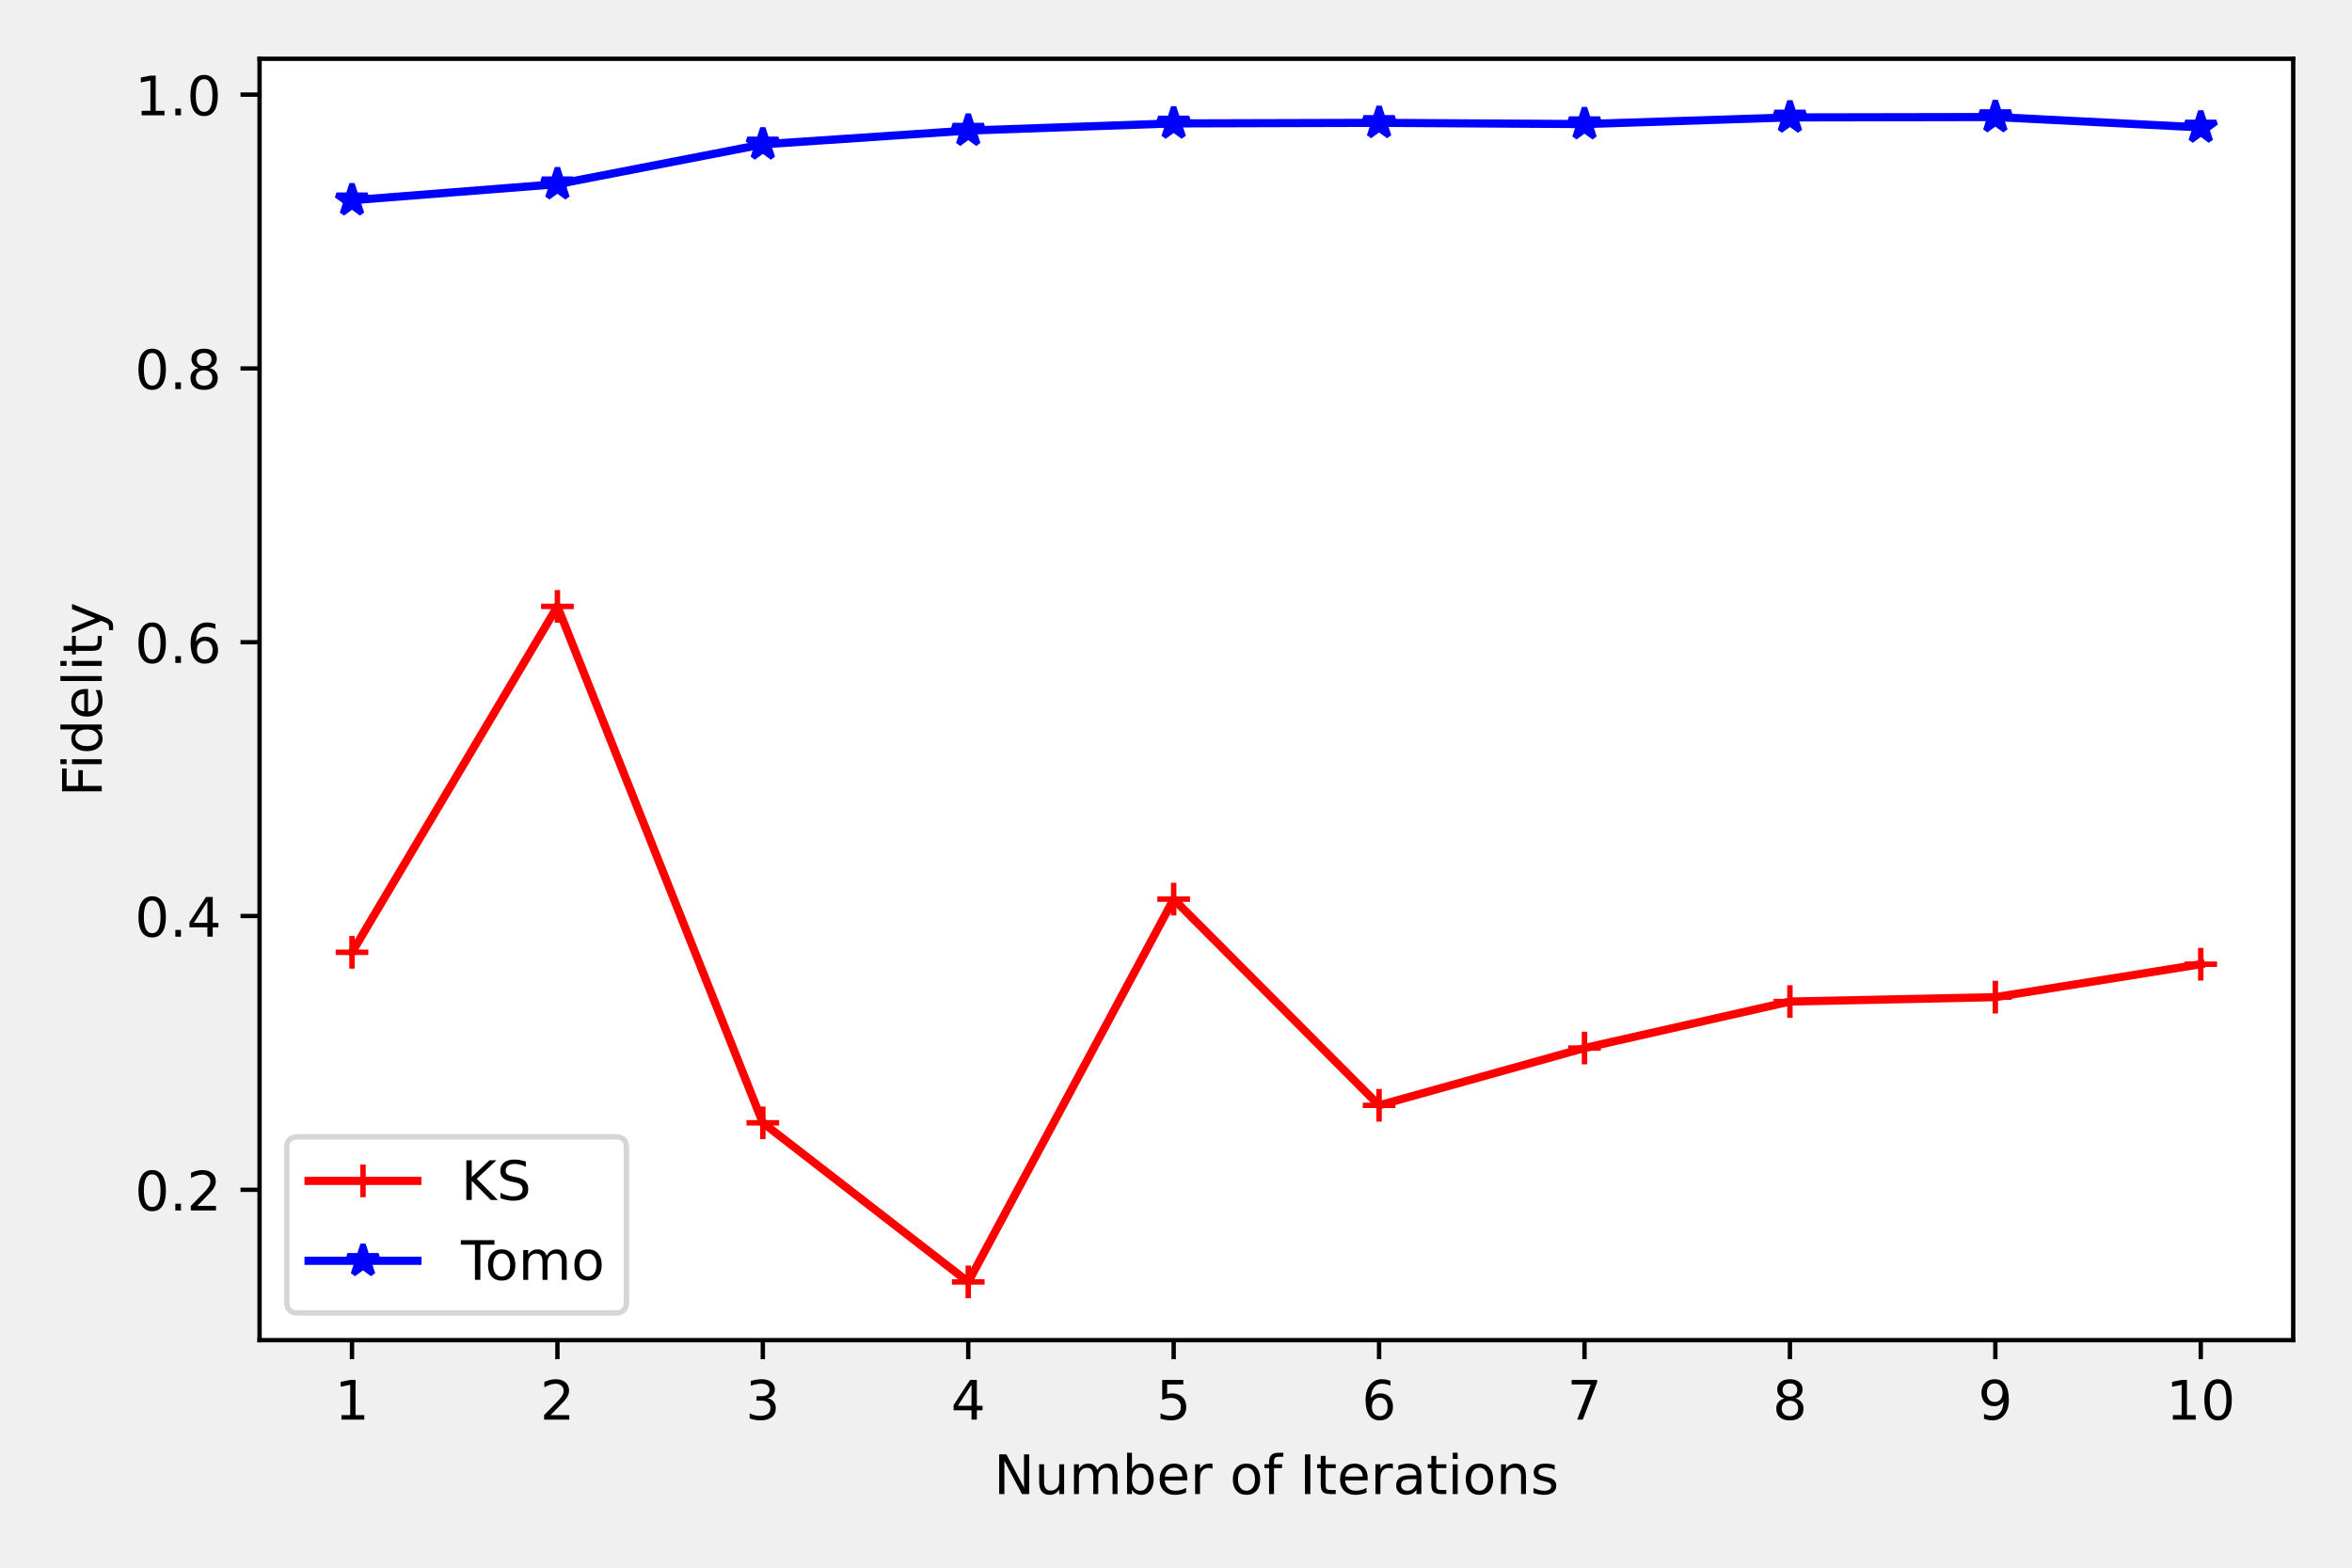
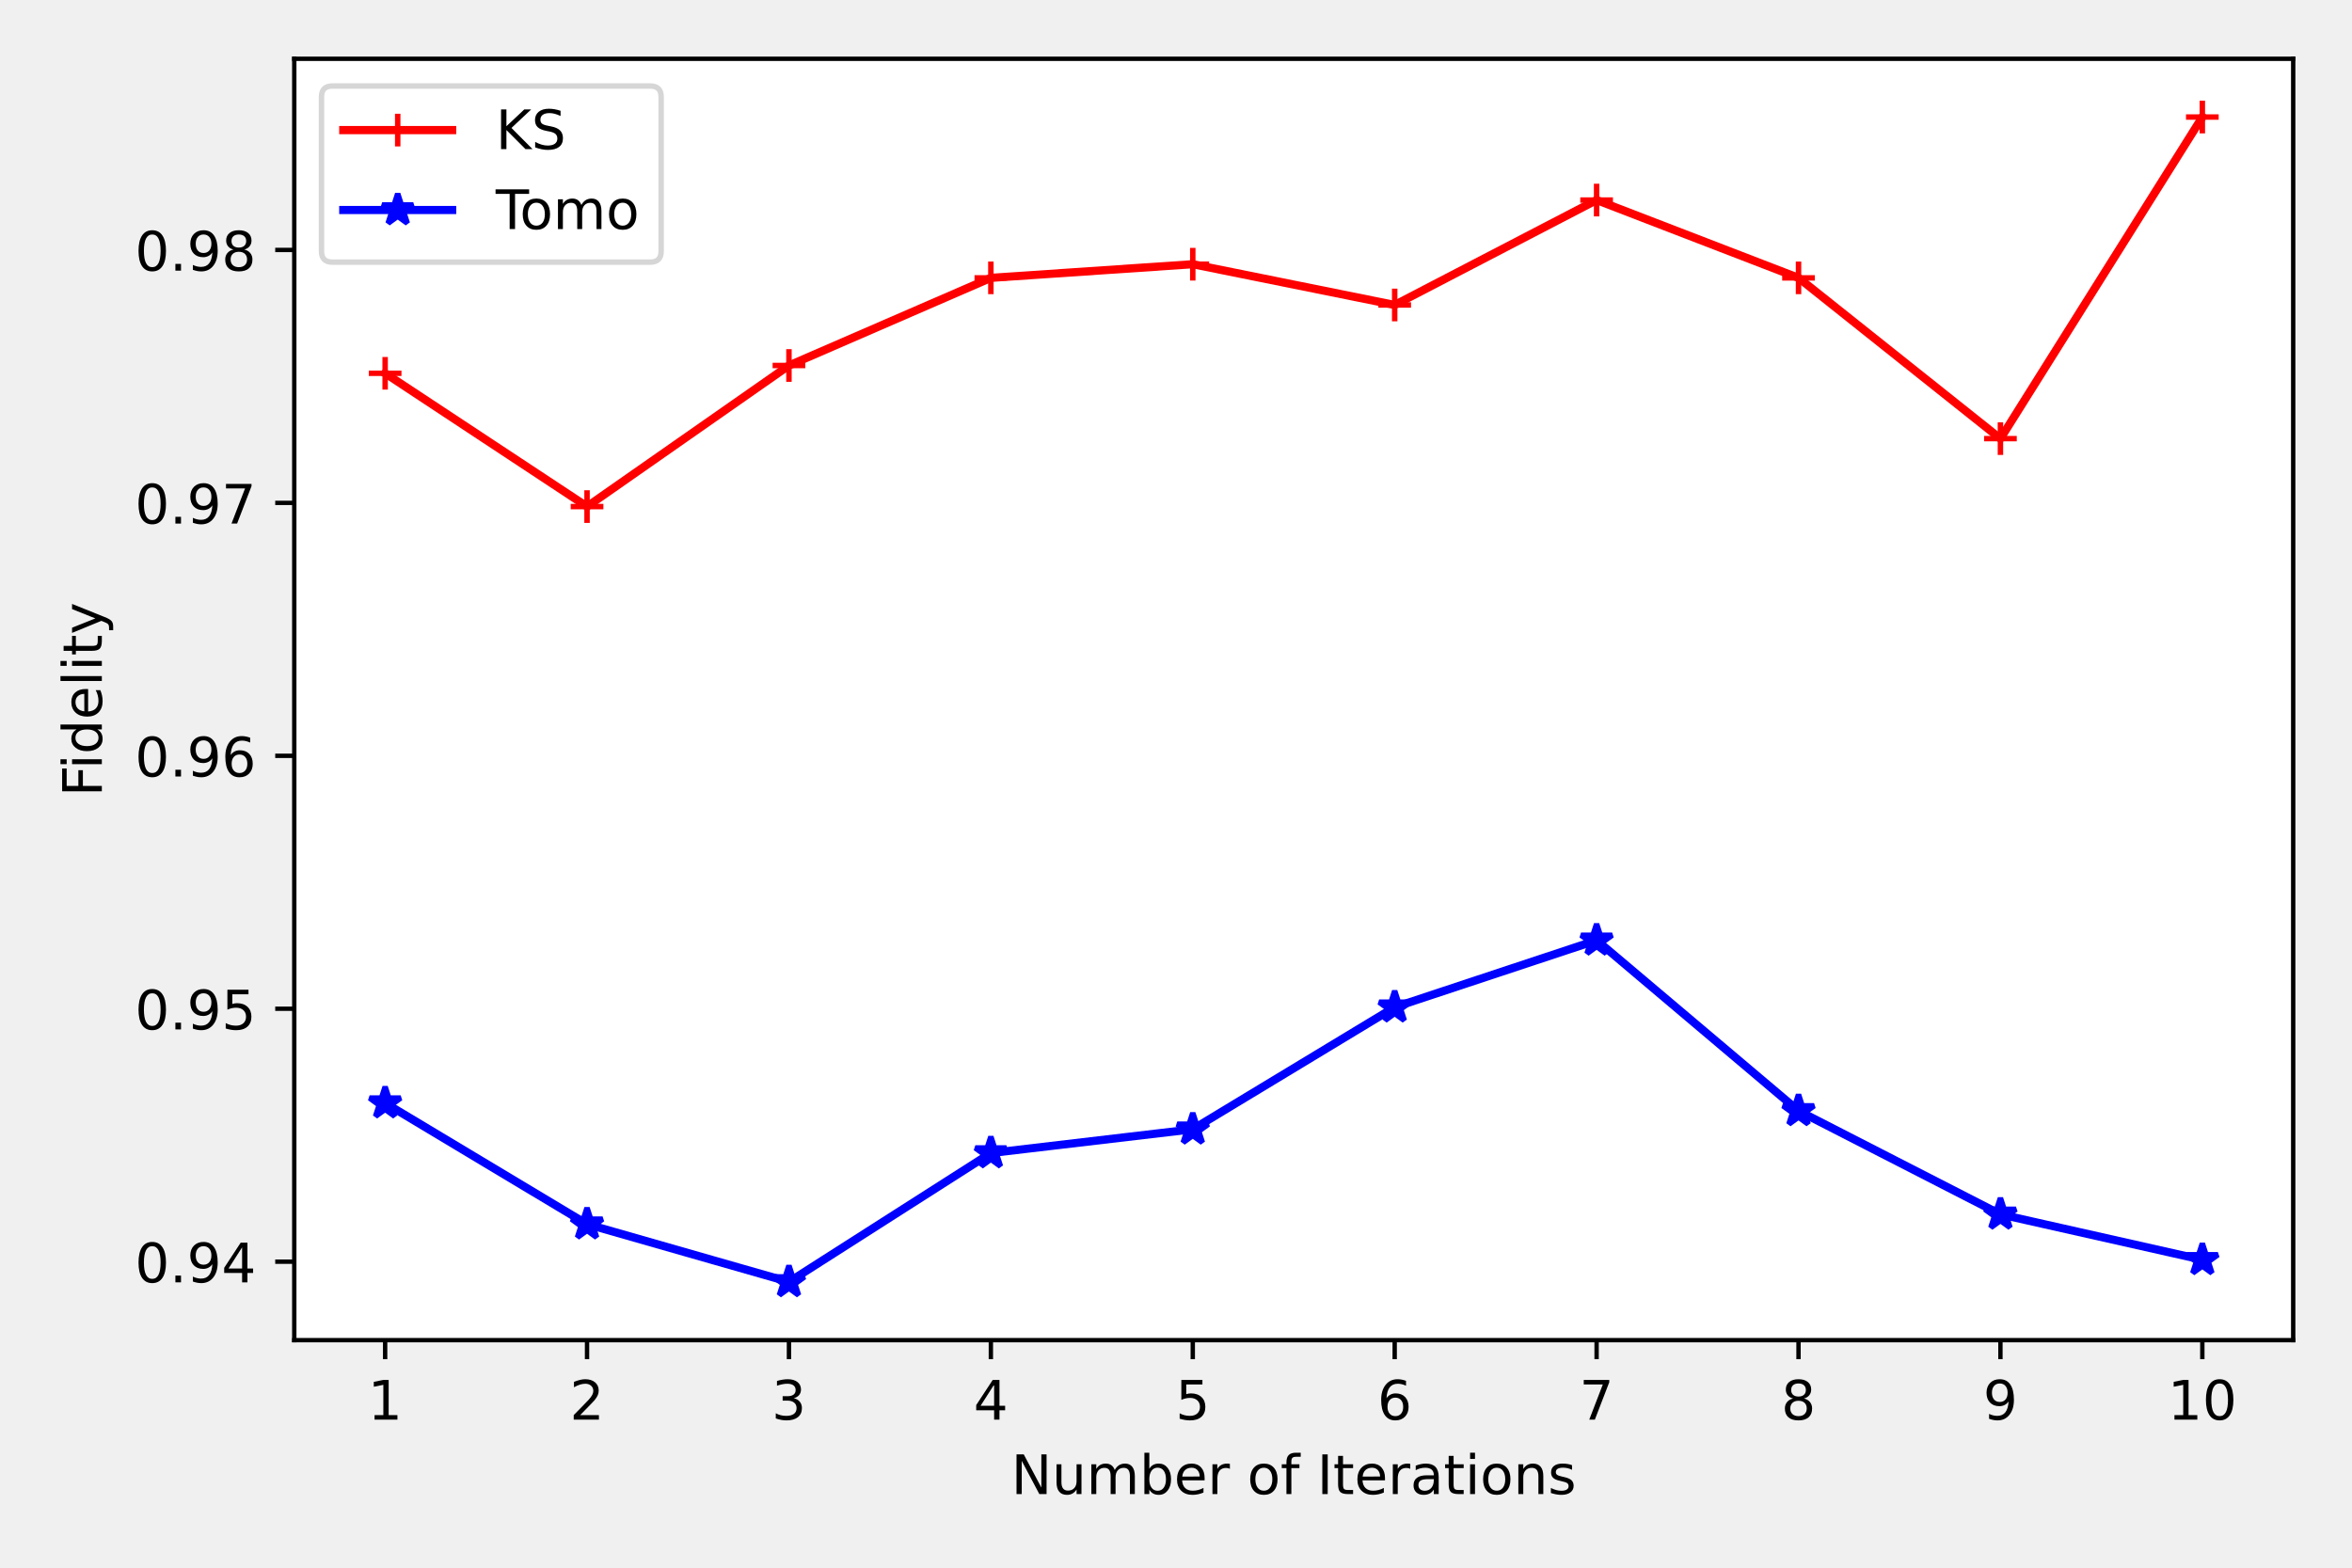
<svg xmlns="http://www.w3.org/2000/svg" xmlns:xlink="http://www.w3.org/1999/xlink" width="432pt" height="288pt" viewBox="0 0 432 288" version="1.1">
  <defs>
    <style type="text/css">*{stroke-linejoin: round; stroke-linecap: butt}</style>
  </defs>
  <g id="figure_1">
    <g id="patch_1">
      <path d="M 0 288  L 432 288  L 432 0  L 0 0  L 0 288  z " style="fill: none" />
    </g>
    <g id="axes_1">
      <g id="patch_2">
-         <path d="M 47.675 246.2  L 421.2 246.2  L 421.2 10.8  L 47.675 10.8  z " style="fill: #ffffff" />
+         <path d="M 54.05 246.2  L 421.2 246.2  L 421.2 10.8  L 54.05 10.8  z " style="fill: #ffffff" />
      </g>
      <g id="matplotlib.axis_1">
        <g id="xtick_1">
          <g id="line2d_1">
            <defs>
-               <path id="m106ecdf7f7" d="M 0 0  L 0 3.5  " style="stroke: #000000; stroke-width: 0.8" />
-             </defs>
-             <g>
-               <use xlink:href="#m106ecdf7f7" x="64.653" y="246.2" style="stroke: #000000; stroke-width: 0.8" />
+               <path id="m83dc034175" d="M 0 0  L 0 3.5  " style="stroke: #000000; stroke-width: 0.8" />
+             </defs>
+             <g>
+               <use xlink:href="#m83dc034175" x="70.739" y="246.2" style="stroke: #000000; stroke-width: 0.8" />
            </g>
          </g>
          <g id="text_1">
-             <g transform="translate(61.47216 260.7984)scale(0.1 -0.1)">
+             <g transform="translate(67.55739 260.7984)scale(0.1 -0.1)">
              <defs>
                <path id="DejaVuSans-31" d="M 794 531  L 1825 531  L 1825 4091  L 703 3866  L 703 4441  L 1819 4666  L 2450 4666  L 2450 531  L 3481 531  L 3481 0  L 794 0  L 794 531  z " transform="scale(0.015625)" />
              </defs>
              <use xlink:href="#DejaVuSans-31" />
            </g>
          </g>
        </g>
        <g id="xtick_2">
          <g id="line2d_2">
            <g>
-               <use xlink:href="#m106ecdf7f7" x="102.383" y="246.2" style="stroke: #000000; stroke-width: 0.8" />
+               <use xlink:href="#m83dc034175" x="107.824" y="246.2" style="stroke: #000000; stroke-width: 0.8" />
            </g>
          </g>
          <g id="text_2">
-             <g transform="translate(99.20196 260.7984)scale(0.1 -0.1)">
+             <g transform="translate(104.6432 260.7984)scale(0.1 -0.1)">
              <defs>
                <path id="DejaVuSans-32" d="M 1228 531  L 3431 531  L 3431 0  L 469 0  L 469 531  Q 828 903 1448 1529  Q 2069 2156 2228 2338  Q 2531 2678 2651 2914  Q 2772 3150 2772 3378  Q 2772 3750 2511 3984  Q 2250 4219 1831 4219  Q 1534 4219 1204 4116  Q 875 4013 500 3803  L 500 4441  Q 881 4594 1212 4672  Q 1544 4750 1819 4750  Q 2544 4750 2975 4387  Q 3406 4025 3406 3419  Q 3406 3131 3298 2873  Q 3191 2616 2906 2266  Q 2828 2175 2409 1742  Q 1991 1309 1228 531  z " transform="scale(0.015625)" />
              </defs>
              <use xlink:href="#DejaVuSans-32" />
            </g>
          </g>
        </g>
        <g id="xtick_3">
          <g id="line2d_3">
            <g>
-               <use xlink:href="#m106ecdf7f7" x="140.113" y="246.2" style="stroke: #000000; stroke-width: 0.8" />
+               <use xlink:href="#m83dc034175" x="144.91" y="246.2" style="stroke: #000000; stroke-width: 0.8" />
            </g>
          </g>
          <g id="text_3">
-             <g transform="translate(136.9318 260.7984)scale(0.1 -0.1)">
+             <g transform="translate(141.7291 260.7984)scale(0.1 -0.1)">
              <defs>
                <path id="DejaVuSans-33" d="M 2597 2516  Q 3050 2419 3304 2112  Q 3559 1806 3559 1356  Q 3559 666 3084 287  Q 2609 -91 1734 -91  Q 1441 -91 1130 -33  Q 819 25 488 141  L 488 750  Q 750 597 1062 519  Q 1375 441 1716 441  Q 2309 441 2620 675  Q 2931 909 2931 1356  Q 2931 1769 2642 2001  Q 2353 2234 1838 2234  L 1294 2234  L 1294 2753  L 1863 2753  Q 2328 2753 2575 2939  Q 2822 3125 2822 3475  Q 2822 3834 2567 4026  Q 2313 4219 1838 4219  Q 1578 4219 1281 4162  Q 984 4106 628 3988  L 628 4550  Q 988 4650 1302 4700  Q 1616 4750 1894 4750  Q 2613 4750 3031 4423  Q 3450 4097 3450 3541  Q 3450 3153 3228 2886  Q 3006 2619 2597 2516  z " transform="scale(0.015625)" />
              </defs>
              <use xlink:href="#DejaVuSans-33" />
            </g>
          </g>
        </g>
        <g id="xtick_4">
          <g id="line2d_4">
            <g>
-               <use xlink:href="#m106ecdf7f7" x="177.843" y="246.2" style="stroke: #000000; stroke-width: 0.8" />
+               <use xlink:href="#m83dc034175" x="181.996" y="246.2" style="stroke: #000000; stroke-width: 0.8" />
            </g>
          </g>
          <g id="text_4">
-             <g transform="translate(174.6616 260.7984)scale(0.1 -0.1)">
+             <g transform="translate(178.815 260.7984)scale(0.1 -0.1)">
              <defs>
                <path id="DejaVuSans-34" d="M 2419 4116  L 825 1625  L 2419 1625  L 2419 4116  z M 2253 4666  L 3047 4666  L 3047 1625  L 3713 1625  L 3713 1100  L 3047 1100  L 3047 0  L 2419 0  L 2419 1100  L 313 1100  L 313 1709  L 2253 4666  z " transform="scale(0.015625)" />
              </defs>
              <use xlink:href="#DejaVuSans-34" />
            </g>
          </g>
        </g>
        <g id="xtick_5">
          <g id="line2d_5">
            <g>
-               <use xlink:href="#m106ecdf7f7" x="215.573" y="246.2" style="stroke: #000000; stroke-width: 0.8" />
+               <use xlink:href="#m83dc034175" x="219.082" y="246.2" style="stroke: #000000; stroke-width: 0.8" />
            </g>
          </g>
          <g id="text_5">
-             <g transform="translate(212.3914 260.7984)scale(0.1 -0.1)">
+             <g transform="translate(215.9008 260.7984)scale(0.1 -0.1)">
              <defs>
                <path id="DejaVuSans-35" d="M 691 4666  L 3169 4666  L 3169 4134  L 1269 4134  L 1269 2991  Q 1406 3038 1543 3061  Q 1681 3084 1819 3084  Q 2600 3084 3056 2656  Q 3513 2228 3513 1497  Q 3513 744 3044 326  Q 2575 -91 1722 -91  Q 1428 -91 1123 -41  Q 819 9 494 109  L 494 744  Q 775 591 1075 516  Q 1375 441 1709 441  Q 2250 441 2565 725  Q 2881 1009 2881 1497  Q 2881 1984 2565 2268  Q 2250 2553 1709 2553  Q 1456 2553 1204 2497  Q 953 2441 691 2322  L 691 4666  z " transform="scale(0.015625)" />
              </defs>
              <use xlink:href="#DejaVuSans-35" />
            </g>
          </g>
        </g>
        <g id="xtick_6">
          <g id="line2d_6">
            <g>
-               <use xlink:href="#m106ecdf7f7" x="253.302" y="246.2" style="stroke: #000000; stroke-width: 0.8" />
+               <use xlink:href="#m83dc034175" x="256.168" y="246.2" style="stroke: #000000; stroke-width: 0.8" />
            </g>
          </g>
          <g id="text_6">
-             <g transform="translate(250.1211 260.7984)scale(0.1 -0.1)">
+             <g transform="translate(252.9867 260.7984)scale(0.1 -0.1)">
              <defs>
                <path id="DejaVuSans-36" d="M 2113 2584  Q 1688 2584 1439 2293  Q 1191 2003 1191 1497  Q 1191 994 1439 701  Q 1688 409 2113 409  Q 2538 409 2786 701  Q 3034 994 3034 1497  Q 3034 2003 2786 2293  Q 2538 2584 2113 2584  z M 3366 4563  L 3366 3988  Q 3128 4100 2886 4159  Q 2644 4219 2406 4219  Q 1781 4219 1451 3797  Q 1122 3375 1075 2522  Q 1259 2794 1537 2939  Q 1816 3084 2150 3084  Q 2853 3084 3261 2657  Q 3669 2231 3669 1497  Q 3669 778 3244 343  Q 2819 -91 2113 -91  Q 1303 -91 875 529  Q 447 1150 447 2328  Q 447 3434 972 4092  Q 1497 4750 2381 4750  Q 2619 4750 2861 4703  Q 3103 4656 3366 4563  z " transform="scale(0.015625)" />
              </defs>
              <use xlink:href="#DejaVuSans-36" />
            </g>
          </g>
        </g>
        <g id="xtick_7">
          <g id="line2d_7">
            <g>
-               <use xlink:href="#m106ecdf7f7" x="291.032" y="246.2" style="stroke: #000000; stroke-width: 0.8" />
+               <use xlink:href="#m83dc034175" x="293.254" y="246.2" style="stroke: #000000; stroke-width: 0.8" />
            </g>
          </g>
          <g id="text_7">
-             <g transform="translate(287.8509 260.7984)scale(0.1 -0.1)">
+             <g transform="translate(290.0725 260.7984)scale(0.1 -0.1)">
              <defs>
                <path id="DejaVuSans-37" d="M 525 4666  L 3525 4666  L 3525 4397  L 1831 0  L 1172 0  L 2766 4134  L 525 4134  L 525 4666  z " transform="scale(0.015625)" />
              </defs>
              <use xlink:href="#DejaVuSans-37" />
            </g>
          </g>
        </g>
        <g id="xtick_8">
          <g id="line2d_8">
            <g>
-               <use xlink:href="#m106ecdf7f7" x="328.762" y="246.2" style="stroke: #000000; stroke-width: 0.8" />
+               <use xlink:href="#m83dc034175" x="330.34" y="246.2" style="stroke: #000000; stroke-width: 0.8" />
            </g>
          </g>
          <g id="text_8">
-             <g transform="translate(325.5807 260.7984)scale(0.1 -0.1)">
+             <g transform="translate(327.1584 260.7984)scale(0.1 -0.1)">
              <defs>
                <path id="DejaVuSans-38" d="M 2034 2216  Q 1584 2216 1326 1975  Q 1069 1734 1069 1313  Q 1069 891 1326 650  Q 1584 409 2034 409  Q 2484 409 2743 651  Q 3003 894 3003 1313  Q 3003 1734 2745 1975  Q 2488 2216 2034 2216  z M 1403 2484  Q 997 2584 770 2862  Q 544 3141 544 3541  Q 544 4100 942 4425  Q 1341 4750 2034 4750  Q 2731 4750 3128 4425  Q 3525 4100 3525 3541  Q 3525 3141 3298 2862  Q 3072 2584 2669 2484  Q 3125 2378 3379 2068  Q 3634 1759 3634 1313  Q 3634 634 3220 271  Q 2806 -91 2034 -91  Q 1263 -91 848 271  Q 434 634 434 1313  Q 434 1759 690 2068  Q 947 2378 1403 2484  z M 1172 3481  Q 1172 3119 1398 2916  Q 1625 2713 2034 2713  Q 2441 2713 2670 2916  Q 2900 3119 2900 3481  Q 2900 3844 2670 4047  Q 2441 4250 2034 4250  Q 1625 4250 1398 4047  Q 1172 3844 1172 3481  z " transform="scale(0.015625)" />
              </defs>
              <use xlink:href="#DejaVuSans-38" />
            </g>
          </g>
        </g>
        <g id="xtick_9">
          <g id="line2d_9">
            <g>
-               <use xlink:href="#m106ecdf7f7" x="366.492" y="246.2" style="stroke: #000000; stroke-width: 0.8" />
+               <use xlink:href="#m83dc034175" x="367.426" y="246.2" style="stroke: #000000; stroke-width: 0.8" />
            </g>
          </g>
          <g id="text_9">
-             <g transform="translate(363.3105 260.7984)scale(0.1 -0.1)">
+             <g transform="translate(364.2443 260.7984)scale(0.1 -0.1)">
              <defs>
                <path id="DejaVuSans-39" d="M 703 97  L 703 672  Q 941 559 1184 500  Q 1428 441 1663 441  Q 2288 441 2617 861  Q 2947 1281 2994 2138  Q 2813 1869 2534 1725  Q 2256 1581 1919 1581  Q 1219 1581 811 2004  Q 403 2428 403 3163  Q 403 3881 828 4315  Q 1253 4750 1959 4750  Q 2769 4750 3195 4129  Q 3622 3509 3622 2328  Q 3622 1225 3098 567  Q 2575 -91 1691 -91  Q 1453 -91 1209 -44  Q 966 3 703 97  z M 1959 2075  Q 2384 2075 2632 2365  Q 2881 2656 2881 3163  Q 2881 3666 2632 3958  Q 2384 4250 1959 4250  Q 1534 4250 1286 3958  Q 1038 3666 1038 3163  Q 1038 2656 1286 2365  Q 1534 2075 1959 2075  z " transform="scale(0.015625)" />
              </defs>
              <use xlink:href="#DejaVuSans-39" />
            </g>
          </g>
        </g>
        <g id="xtick_10">
          <g id="line2d_10">
            <g>
-               <use xlink:href="#m106ecdf7f7" x="404.222" y="246.2" style="stroke: #000000; stroke-width: 0.8" />
+               <use xlink:href="#m83dc034175" x="404.511" y="246.2" style="stroke: #000000; stroke-width: 0.8" />
            </g>
          </g>
          <g id="text_10">
-             <g transform="translate(397.8591 260.7984)scale(0.1 -0.1)">
+             <g transform="translate(398.1489 260.7984)scale(0.1 -0.1)">
              <defs>
                <path id="DejaVuSans-30" d="M 2034 4250  Q 1547 4250 1301 3770  Q 1056 3291 1056 2328  Q 1056 1369 1301 889  Q 1547 409 2034 409  Q 2525 409 2770 889  Q 3016 1369 3016 2328  Q 3016 3291 2770 3770  Q 2525 4250 2034 4250  z M 2034 4750  Q 2819 4750 3233 4129  Q 3647 3509 3647 2328  Q 3647 1150 3233 529  Q 2819 -91 2034 -91  Q 1250 -91 836 529  Q 422 1150 422 2328  Q 422 3509 836 4129  Q 1250 4750 2034 4750  z " transform="scale(0.015625)" />
              </defs>
              <use xlink:href="#DejaVuSans-31" />
              <use xlink:href="#DejaVuSans-30" x="63.623" />
            </g>
          </g>
        </g>
        <g id="text_11">
-           <g transform="translate(182.5406 274.4766)scale(0.1 -0.1)">
+           <g transform="translate(185.7281 274.4766)scale(0.1 -0.1)">
            <defs>
              <path id="DejaVuSans-4e" d="M 628 4666  L 1478 4666  L 3547 763  L 3547 4666  L 4159 4666  L 4159 0  L 3309 0  L 1241 3903  L 1241 0  L 628 0  L 628 4666  z " transform="scale(0.015625)" />
              <path id="DejaVuSans-75" d="M 544 1381  L 544 3500  L 1119 3500  L 1119 1403  Q 1119 906 1312 657  Q 1506 409 1894 409  Q 2359 409 2629 706  Q 2900 1003 2900 1516  L 2900 3500  L 3475 3500  L 3475 0  L 2900 0  L 2900 538  Q 2691 219 2414 64  Q 2138 -91 1772 -91  Q 1169 -91 856 284  Q 544 659 544 1381  z M 1991 3584  L 1991 3584  z " transform="scale(0.015625)" />
              <path id="DejaVuSans-6d" d="M 3328 2828  Q 3544 3216 3844 3400  Q 4144 3584 4550 3584  Q 5097 3584 5394 3201  Q 5691 2819 5691 2113  L 5691 0  L 5113 0  L 5113 2094  Q 5113 2597 4934 2840  Q 4756 3084 4391 3084  Q 3944 3084 3684 2787  Q 3425 2491 3425 1978  L 3425 0  L 2847 0  L 2847 2094  Q 2847 2600 2669 2842  Q 2491 3084 2119 3084  Q 1678 3084 1418 2786  Q 1159 2488 1159 1978  L 1159 0  L 581 0  L 581 3500  L 1159 3500  L 1159 2956  Q 1356 3278 1631 3431  Q 1906 3584 2284 3584  Q 2666 3584 2933 3390  Q 3200 3197 3328 2828  z " transform="scale(0.015625)" />
              <path id="DejaVuSans-62" d="M 3116 1747  Q 3116 2381 2855 2742  Q 2594 3103 2138 3103  Q 1681 3103 1420 2742  Q 1159 2381 1159 1747  Q 1159 1113 1420 752  Q 1681 391 2138 391  Q 2594 391 2855 752  Q 3116 1113 3116 1747  z M 1159 2969  Q 1341 3281 1617 3432  Q 1894 3584 2278 3584  Q 2916 3584 3314 3078  Q 3713 2572 3713 1747  Q 3713 922 3314 415  Q 2916 -91 2278 -91  Q 1894 -91 1617 61  Q 1341 213 1159 525  L 1159 0  L 581 0  L 581 4863  L 1159 4863  L 1159 2969  z " transform="scale(0.015625)" />
              <path id="DejaVuSans-65" d="M 3597 1894  L 3597 1613  L 953 1613  Q 991 1019 1311 708  Q 1631 397 2203 397  Q 2534 397 2845 478  Q 3156 559 3463 722  L 3463 178  Q 3153 47 2828 -22  Q 2503 -91 2169 -91  Q 1331 -91 842 396  Q 353 884 353 1716  Q 353 2575 817 3079  Q 1281 3584 2069 3584  Q 2775 3584 3186 3129  Q 3597 2675 3597 1894  z M 3022 2063  Q 3016 2534 2758 2815  Q 2500 3097 2075 3097  Q 1594 3097 1305 2825  Q 1016 2553 972 2059  L 3022 2063  z " transform="scale(0.015625)" />
              <path id="DejaVuSans-72" d="M 2631 2963  Q 2534 3019 2420 3045  Q 2306 3072 2169 3072  Q 1681 3072 1420 2755  Q 1159 2438 1159 1844  L 1159 0  L 581 0  L 581 3500  L 1159 3500  L 1159 2956  Q 1341 3275 1631 3429  Q 1922 3584 2338 3584  Q 2397 3584 2469 3576  Q 2541 3569 2628 3553  L 2631 2963  z " transform="scale(0.015625)" />
              <path id="DejaVuSans-20" transform="scale(0.015625)" />
              <path id="DejaVuSans-6f" d="M 1959 3097  Q 1497 3097 1228 2736  Q 959 2375 959 1747  Q 959 1119 1226 758  Q 1494 397 1959 397  Q 2419 397 2687 759  Q 2956 1122 2956 1747  Q 2956 2369 2687 2733  Q 2419 3097 1959 3097  z M 1959 3584  Q 2709 3584 3137 3096  Q 3566 2609 3566 1747  Q 3566 888 3137 398  Q 2709 -91 1959 -91  Q 1206 -91 779 398  Q 353 888 353 1747  Q 353 2609 779 3096  Q 1206 3584 1959 3584  z " transform="scale(0.015625)" />
              <path id="DejaVuSans-66" d="M 2375 4863  L 2375 4384  L 1825 4384  Q 1516 4384 1395 4259  Q 1275 4134 1275 3809  L 1275 3500  L 2222 3500  L 2222 3053  L 1275 3053  L 1275 0  L 697 0  L 697 3053  L 147 3053  L 147 3500  L 697 3500  L 697 3744  Q 697 4328 969 4595  Q 1241 4863 1831 4863  L 2375 4863  z " transform="scale(0.015625)" />
              <path id="DejaVuSans-49" d="M 628 4666  L 1259 4666  L 1259 0  L 628 0  L 628 4666  z " transform="scale(0.015625)" />
              <path id="DejaVuSans-74" d="M 1172 4494  L 1172 3500  L 2356 3500  L 2356 3053  L 1172 3053  L 1172 1153  Q 1172 725 1289 603  Q 1406 481 1766 481  L 2356 481  L 2356 0  L 1766 0  Q 1100 0 847 248  Q 594 497 594 1153  L 594 3053  L 172 3053  L 172 3500  L 594 3500  L 594 4494  L 1172 4494  z " transform="scale(0.015625)" />
              <path id="DejaVuSans-61" d="M 2194 1759  Q 1497 1759 1228 1600  Q 959 1441 959 1056  Q 959 750 1161 570  Q 1363 391 1709 391  Q 2188 391 2477 730  Q 2766 1069 2766 1631  L 2766 1759  L 2194 1759  z M 3341 1997  L 3341 0  L 2766 0  L 2766 531  Q 2569 213 2275 61  Q 1981 -91 1556 -91  Q 1019 -91 701 211  Q 384 513 384 1019  Q 384 1609 779 1909  Q 1175 2209 1959 2209  L 2766 2209  L 2766 2266  Q 2766 2663 2505 2880  Q 2244 3097 1772 3097  Q 1472 3097 1187 3025  Q 903 2953 641 2809  L 641 3341  Q 956 3463 1253 3523  Q 1550 3584 1831 3584  Q 2591 3584 2966 3190  Q 3341 2797 3341 1997  z " transform="scale(0.015625)" />
              <path id="DejaVuSans-69" d="M 603 3500  L 1178 3500  L 1178 0  L 603 0  L 603 3500  z M 603 4863  L 1178 4863  L 1178 4134  L 603 4134  L 603 4863  z " transform="scale(0.015625)" />
              <path id="DejaVuSans-6e" d="M 3513 2113  L 3513 0  L 2938 0  L 2938 2094  Q 2938 2591 2744 2837  Q 2550 3084 2163 3084  Q 1697 3084 1428 2787  Q 1159 2491 1159 1978  L 1159 0  L 581 0  L 581 3500  L 1159 3500  L 1159 2956  Q 1366 3272 1645 3428  Q 1925 3584 2291 3584  Q 2894 3584 3203 3211  Q 3513 2838 3513 2113  z " transform="scale(0.015625)" />
              <path id="DejaVuSans-73" d="M 2834 3397  L 2834 2853  Q 2591 2978 2328 3040  Q 2066 3103 1784 3103  Q 1356 3103 1142 2972  Q 928 2841 928 2578  Q 928 2378 1081 2264  Q 1234 2150 1697 2047  L 1894 2003  Q 2506 1872 2764 1633  Q 3022 1394 3022 966  Q 3022 478 2636 193  Q 2250 -91 1575 -91  Q 1294 -91 989 -36  Q 684 19 347 128  L 347 722  Q 666 556 975 473  Q 1284 391 1588 391  Q 1994 391 2212 530  Q 2431 669 2431 922  Q 2431 1156 2273 1281  Q 2116 1406 1581 1522  L 1381 1569  Q 847 1681 609 1914  Q 372 2147 372 2553  Q 372 3047 722 3315  Q 1072 3584 1716 3584  Q 2034 3584 2315 3537  Q 2597 3491 2834 3397  z " transform="scale(0.015625)" />
            </defs>
            <use xlink:href="#DejaVuSans-4e" />
            <use xlink:href="#DejaVuSans-75" x="74.805" />
            <use xlink:href="#DejaVuSans-6d" x="138.184" />
            <use xlink:href="#DejaVuSans-62" x="235.596" />
            <use xlink:href="#DejaVuSans-65" x="299.072" />
            <use xlink:href="#DejaVuSans-72" x="360.596" />
            <use xlink:href="#DejaVuSans-20" x="401.709" />
            <use xlink:href="#DejaVuSans-6f" x="433.496" />
            <use xlink:href="#DejaVuSans-66" x="494.678" />
            <use xlink:href="#DejaVuSans-20" x="529.883" />
            <use xlink:href="#DejaVuSans-49" x="561.67" />
            <use xlink:href="#DejaVuSans-74" x="591.162" />
            <use xlink:href="#DejaVuSans-65" x="630.371" />
            <use xlink:href="#DejaVuSans-72" x="691.895" />
            <use xlink:href="#DejaVuSans-61" x="733.008" />
            <use xlink:href="#DejaVuSans-74" x="794.287" />
            <use xlink:href="#DejaVuSans-69" x="833.496" />
            <use xlink:href="#DejaVuSans-6f" x="861.279" />
            <use xlink:href="#DejaVuSans-6e" x="922.461" />
            <use xlink:href="#DejaVuSans-73" x="985.84" />
          </g>
        </g>
      </g>
      <g id="matplotlib.axis_2">
        <g id="ytick_1">
          <g id="line2d_11">
            <defs>
-               <path id="mf21b109b85" d="M 0 0  L -3.5 0  " style="stroke: #000000; stroke-width: 0.8" />
-             </defs>
-             <g>
-               <use xlink:href="#mf21b109b85" x="47.675" y="218.576" style="stroke: #000000; stroke-width: 0.8" />
+               <path id="ma50d4d6ea2" d="M 0 0  L -3.5 0  " style="stroke: #000000; stroke-width: 0.8" />
+             </defs>
+             <g>
+               <use xlink:href="#ma50d4d6ea2" x="54.05" y="231.781" style="stroke: #000000; stroke-width: 0.8" />
            </g>
          </g>
          <g id="text_12">
-             <g transform="translate(24.77188 222.3751)scale(0.1 -0.1)">
+             <g transform="translate(24.78438 235.58)scale(0.1 -0.1)">
              <defs>
                <path id="DejaVuSans-2e" d="M 684 794  L 1344 794  L 1344 0  L 684 0  L 684 794  z " transform="scale(0.015625)" />
              </defs>
              <use xlink:href="#DejaVuSans-30" />
              <use xlink:href="#DejaVuSans-2e" x="63.623" />
-               <use xlink:href="#DejaVuSans-32" x="95.41" />
+               <use xlink:href="#DejaVuSans-39" x="95.41" />
+               <use xlink:href="#DejaVuSans-34" x="159.033" />
            </g>
          </g>
        </g>
        <g id="ytick_2">
          <g id="line2d_12">
            <g>
-               <use xlink:href="#mf21b109b85" x="47.675" y="168.278" style="stroke: #000000; stroke-width: 0.8" />
+               <use xlink:href="#ma50d4d6ea2" x="54.05" y="185.316" style="stroke: #000000; stroke-width: 0.8" />
            </g>
          </g>
          <g id="text_13">
-             <g transform="translate(24.77188 172.0775)scale(0.1 -0.1)">
+             <g transform="translate(24.78438 189.1151)scale(0.1 -0.1)">
              <use xlink:href="#DejaVuSans-30" />
              <use xlink:href="#DejaVuSans-2e" x="63.623" />
-               <use xlink:href="#DejaVuSans-34" x="95.41" />
+               <use xlink:href="#DejaVuSans-39" x="95.41" />
+               <use xlink:href="#DejaVuSans-35" x="159.033" />
            </g>
          </g>
        </g>
        <g id="ytick_3">
          <g id="line2d_13">
            <g>
-               <use xlink:href="#mf21b109b85" x="47.675" y="117.981" style="stroke: #000000; stroke-width: 0.8" />
+               <use xlink:href="#ma50d4d6ea2" x="54.05" y="138.851" style="stroke: #000000; stroke-width: 0.8" />
            </g>
          </g>
          <g id="text_14">
-             <g transform="translate(24.77188 121.7799)scale(0.1 -0.1)">
+             <g transform="translate(24.78438 142.6503)scale(0.1 -0.1)">
              <use xlink:href="#DejaVuSans-30" />
              <use xlink:href="#DejaVuSans-2e" x="63.623" />
-               <use xlink:href="#DejaVuSans-36" x="95.41" />
+               <use xlink:href="#DejaVuSans-39" x="95.41" />
+               <use xlink:href="#DejaVuSans-36" x="159.033" />
            </g>
          </g>
        </g>
        <g id="ytick_4">
          <g id="line2d_14">
            <g>
-               <use xlink:href="#mf21b109b85" x="47.675" y="67.683" style="stroke: #000000; stroke-width: 0.8" />
+               <use xlink:href="#ma50d4d6ea2" x="54.05" y="92.386" style="stroke: #000000; stroke-width: 0.8" />
            </g>
          </g>
          <g id="text_15">
-             <g transform="translate(24.77188 71.48225)scale(0.1 -0.1)">
+             <g transform="translate(24.78438 96.1854)scale(0.1 -0.1)">
              <use xlink:href="#DejaVuSans-30" />
              <use xlink:href="#DejaVuSans-2e" x="63.623" />
-               <use xlink:href="#DejaVuSans-38" x="95.41" />
+               <use xlink:href="#DejaVuSans-39" x="95.41" />
+               <use xlink:href="#DejaVuSans-37" x="159.033" />
            </g>
          </g>
        </g>
        <g id="ytick_5">
          <g id="line2d_15">
            <g>
-               <use xlink:href="#mf21b109b85" x="47.675" y="17.385" style="stroke: #000000; stroke-width: 0.8" />
+               <use xlink:href="#ma50d4d6ea2" x="54.05" y="45.921" style="stroke: #000000; stroke-width: 0.8" />
            </g>
          </g>
          <g id="text_16">
-             <g transform="translate(24.77188 21.18464)scale(0.1 -0.1)">
-               <use xlink:href="#DejaVuSans-31" />
+             <g transform="translate(24.78438 49.72053)scale(0.1 -0.1)">
+               <use xlink:href="#DejaVuSans-30" />
              <use xlink:href="#DejaVuSans-2e" x="63.623" />
-               <use xlink:href="#DejaVuSans-30" x="95.41" />
+               <use xlink:href="#DejaVuSans-39" x="95.41" />
+               <use xlink:href="#DejaVuSans-38" x="159.033" />
            </g>
          </g>
        </g>
        <g id="text_17">
-           <g transform="translate(18.69219 146.3508)rotate(-90)scale(0.1 -0.1)">
+           <g transform="translate(18.70469 146.3508)rotate(-90)scale(0.1 -0.1)">
            <defs>
              <path id="DejaVuSans-46" d="M 628 4666  L 3309 4666  L 3309 4134  L 1259 4134  L 1259 2759  L 3109 2759  L 3109 2228  L 1259 2228  L 1259 0  L 628 0  L 628 4666  z " transform="scale(0.015625)" />
              <path id="DejaVuSans-64" d="M 2906 2969  L 2906 4863  L 3481 4863  L 3481 0  L 2906 0  L 2906 525  Q 2725 213 2448 61  Q 2172 -91 1784 -91  Q 1150 -91 751 415  Q 353 922 353 1747  Q 353 2572 751 3078  Q 1150 3584 1784 3584  Q 2172 3584 2448 3432  Q 2725 3281 2906 2969  z M 947 1747  Q 947 1113 1208 752  Q 1469 391 1925 391  Q 2381 391 2643 752  Q 2906 1113 2906 1747  Q 2906 2381 2643 2742  Q 2381 3103 1925 3103  Q 1469 3103 1208 2742  Q 947 2381 947 1747  z " transform="scale(0.015625)" />
              <path id="DejaVuSans-6c" d="M 603 4863  L 1178 4863  L 1178 0  L 603 0  L 603 4863  z " transform="scale(0.015625)" />
              <path id="DejaVuSans-79" d="M 2059 -325  Q 1816 -950 1584 -1140  Q 1353 -1331 966 -1331  L 506 -1331  L 506 -850  L 844 -850  Q 1081 -850 1212 -737  Q 1344 -625 1503 -206  L 1606 56  L 191 3500  L 800 3500  L 1894 763  L 2988 3500  L 3597 3500  L 2059 -325  z " transform="scale(0.015625)" />
            </defs>
            <use xlink:href="#DejaVuSans-46" />
            <use xlink:href="#DejaVuSans-69" x="50.27" />
            <use xlink:href="#DejaVuSans-64" x="78.053" />
            <use xlink:href="#DejaVuSans-65" x="141.529" />
            <use xlink:href="#DejaVuSans-6c" x="203.053" />
            <use xlink:href="#DejaVuSans-69" x="230.836" />
            <use xlink:href="#DejaVuSans-74" x="258.619" />
            <use xlink:href="#DejaVuSans-79" x="297.828" />
          </g>
        </g>
      </g>
      <g id="line2d_16">
-         <path d="M 64.653 174.945  L 102.383 111.402  L 140.113 206.276  L 177.843 235.5  L 215.573 165.183  L 253.302 203.062  L 291.032 192.535  L 328.762 183.992  L 366.492 183.187  L 404.222 177.135  " clip-path="url(#pa86fc90985)" style="fill: none; stroke: #ff0000; stroke-width: 1.5; stroke-linecap: square" />
+         <path d="M 70.739 68.578  L 107.824 93.061  L 144.91 67.147  L 181.996 51.046  L 219.082 48.538  L 256.168 56.027  L 293.254 36.751  L 330.34 51.046  L 367.426 80.582  L 404.511 21.5  " clip-path="url(#p11a8b29bf9)" style="fill: none; stroke: #ff0000; stroke-width: 1.5; stroke-linecap: square" />
        <defs>
-           <path id="m698158ad69" d="M -3 0  L 3 0  M 0 3  L 0 -3  " style="stroke: #ff0000" />
+           <path id="me5c7317be5" d="M -3 0  L 3 0  M 0 3  L 0 -3  " style="stroke: #ff0000" />
        </defs>
-         <g clip-path="url(#pa86fc90985)">
-           <use xlink:href="#m698158ad69" x="64.653" y="174.945" style="fill: #ff0000; stroke: #ff0000" />
-           <use xlink:href="#m698158ad69" x="102.383" y="111.402" style="fill: #ff0000; stroke: #ff0000" />
-           <use xlink:href="#m698158ad69" x="140.113" y="206.276" style="fill: #ff0000; stroke: #ff0000" />
-           <use xlink:href="#m698158ad69" x="177.843" y="235.5" style="fill: #ff0000; stroke: #ff0000" />
-           <use xlink:href="#m698158ad69" x="215.573" y="165.183" style="fill: #ff0000; stroke: #ff0000" />
-           <use xlink:href="#m698158ad69" x="253.302" y="203.062" style="fill: #ff0000; stroke: #ff0000" />
-           <use xlink:href="#m698158ad69" x="291.032" y="192.535" style="fill: #ff0000; stroke: #ff0000" />
-           <use xlink:href="#m698158ad69" x="328.762" y="183.992" style="fill: #ff0000; stroke: #ff0000" />
-           <use xlink:href="#m698158ad69" x="366.492" y="183.187" style="fill: #ff0000; stroke: #ff0000" />
-           <use xlink:href="#m698158ad69" x="404.222" y="177.135" style="fill: #ff0000; stroke: #ff0000" />
+         <g clip-path="url(#p11a8b29bf9)">
+           <use xlink:href="#me5c7317be5" x="70.739" y="68.578" style="fill: #ff0000; stroke: #ff0000" />
+           <use xlink:href="#me5c7317be5" x="107.824" y="93.061" style="fill: #ff0000; stroke: #ff0000" />
+           <use xlink:href="#me5c7317be5" x="144.91" y="67.147" style="fill: #ff0000; stroke: #ff0000" />
+           <use xlink:href="#me5c7317be5" x="181.996" y="51.046" style="fill: #ff0000; stroke: #ff0000" />
+           <use xlink:href="#me5c7317be5" x="219.082" y="48.538" style="fill: #ff0000; stroke: #ff0000" />
+           <use xlink:href="#me5c7317be5" x="256.168" y="56.027" style="fill: #ff0000; stroke: #ff0000" />
+           <use xlink:href="#me5c7317be5" x="293.254" y="36.751" style="fill: #ff0000; stroke: #ff0000" />
+           <use xlink:href="#me5c7317be5" x="330.34" y="51.046" style="fill: #ff0000; stroke: #ff0000" />
+           <use xlink:href="#me5c7317be5" x="367.426" y="80.582" style="fill: #ff0000; stroke: #ff0000" />
+           <use xlink:href="#me5c7317be5" x="404.511" y="21.5" style="fill: #ff0000; stroke: #ff0000" />
        </g>
      </g>
      <g id="line2d_17">
-         <path d="M 64.653 36.782  L 102.383 33.828  L 140.113 26.513  L 177.843 23.984  L 215.573 22.673  L 253.302 22.567  L 291.032 22.795  L 328.762 21.569  L 366.492 21.5  L 404.222 23.402  " clip-path="url(#pa86fc90985)" style="fill: none; stroke: #0000ff; stroke-width: 1.5; stroke-linecap: square" />
+         <path d="M 70.739 202.649  L 107.824 224.89  L 144.91 235.5  L 181.996 211.822  L 219.082 207.456  L 256.168 185.033  L 293.254 172.739  L 330.34 204.074  L 367.426 223.086  L 404.511 231.439  " clip-path="url(#p11a8b29bf9)" style="fill: none; stroke: #0000ff; stroke-width: 1.5; stroke-linecap: square" />
        <defs>
-           <path id="m6db04647f3" d="M 0 -3  L -0.674 -0.927  L -2.853 -0.927  L -1.09 0.354  L -1.763 2.427  L -0 1.146  L 1.763 2.427  L 1.09 0.354  L 2.853 -0.927  L 0.674 -0.927  z " style="stroke: #0000ff; stroke-linejoin: bevel" />
+           <path id="m777d984344" d="M 0 -3  L -0.674 -0.927  L -2.853 -0.927  L -1.09 0.354  L -1.763 2.427  L -0 1.146  L 1.763 2.427  L 1.09 0.354  L 2.853 -0.927  L 0.674 -0.927  z " style="stroke: #0000ff; stroke-linejoin: bevel" />
        </defs>
-         <g clip-path="url(#pa86fc90985)">
-           <use xlink:href="#m6db04647f3" x="64.653" y="36.782" style="fill: #0000ff; stroke: #0000ff; stroke-linejoin: bevel" />
-           <use xlink:href="#m6db04647f3" x="102.383" y="33.828" style="fill: #0000ff; stroke: #0000ff; stroke-linejoin: bevel" />
-           <use xlink:href="#m6db04647f3" x="140.113" y="26.513" style="fill: #0000ff; stroke: #0000ff; stroke-linejoin: bevel" />
-           <use xlink:href="#m6db04647f3" x="177.843" y="23.984" style="fill: #0000ff; stroke: #0000ff; stroke-linejoin: bevel" />
-           <use xlink:href="#m6db04647f3" x="215.573" y="22.673" style="fill: #0000ff; stroke: #0000ff; stroke-linejoin: bevel" />
-           <use xlink:href="#m6db04647f3" x="253.302" y="22.567" style="fill: #0000ff; stroke: #0000ff; stroke-linejoin: bevel" />
-           <use xlink:href="#m6db04647f3" x="291.032" y="22.795" style="fill: #0000ff; stroke: #0000ff; stroke-linejoin: bevel" />
-           <use xlink:href="#m6db04647f3" x="328.762" y="21.569" style="fill: #0000ff; stroke: #0000ff; stroke-linejoin: bevel" />
-           <use xlink:href="#m6db04647f3" x="366.492" y="21.5" style="fill: #0000ff; stroke: #0000ff; stroke-linejoin: bevel" />
-           <use xlink:href="#m6db04647f3" x="404.222" y="23.402" style="fill: #0000ff; stroke: #0000ff; stroke-linejoin: bevel" />
+         <g clip-path="url(#p11a8b29bf9)">
+           <use xlink:href="#m777d984344" x="70.739" y="202.649" style="fill: #0000ff; stroke: #0000ff; stroke-linejoin: bevel" />
+           <use xlink:href="#m777d984344" x="107.824" y="224.89" style="fill: #0000ff; stroke: #0000ff; stroke-linejoin: bevel" />
+           <use xlink:href="#m777d984344" x="144.91" y="235.5" style="fill: #0000ff; stroke: #0000ff; stroke-linejoin: bevel" />
+           <use xlink:href="#m777d984344" x="181.996" y="211.822" style="fill: #0000ff; stroke: #0000ff; stroke-linejoin: bevel" />
+           <use xlink:href="#m777d984344" x="219.082" y="207.456" style="fill: #0000ff; stroke: #0000ff; stroke-linejoin: bevel" />
+           <use xlink:href="#m777d984344" x="256.168" y="185.033" style="fill: #0000ff; stroke: #0000ff; stroke-linejoin: bevel" />
+           <use xlink:href="#m777d984344" x="293.254" y="172.739" style="fill: #0000ff; stroke: #0000ff; stroke-linejoin: bevel" />
+           <use xlink:href="#m777d984344" x="330.34" y="204.074" style="fill: #0000ff; stroke: #0000ff; stroke-linejoin: bevel" />
+           <use xlink:href="#m777d984344" x="367.426" y="223.086" style="fill: #0000ff; stroke: #0000ff; stroke-linejoin: bevel" />
+           <use xlink:href="#m777d984344" x="404.511" y="231.439" style="fill: #0000ff; stroke: #0000ff; stroke-linejoin: bevel" />
        </g>
      </g>
      <g id="patch_3">
-         <path d="M 47.675 246.2  L 47.675 10.8  " style="fill: none; stroke: #000000; stroke-width: 0.8; stroke-linejoin: miter; stroke-linecap: square" />
+         <path d="M 54.05 246.2  L 54.05 10.8  " style="fill: none; stroke: #000000; stroke-width: 0.8; stroke-linejoin: miter; stroke-linecap: square" />
      </g>
      <g id="patch_4">
        <path d="M 421.2 246.2  L 421.2 10.8  " style="fill: none; stroke: #000000; stroke-width: 0.8; stroke-linejoin: miter; stroke-linecap: square" />
      </g>
      <g id="patch_5">
-         <path d="M 47.675 246.2  L 421.2 246.2  " style="fill: none; stroke: #000000; stroke-width: 0.8; stroke-linejoin: miter; stroke-linecap: square" />
+         <path d="M 54.05 246.2  L 421.2 246.2  " style="fill: none; stroke: #000000; stroke-width: 0.8; stroke-linejoin: miter; stroke-linecap: square" />
      </g>
      <g id="patch_6">
-         <path d="M 47.675 10.8  L 421.2 10.8  " style="fill: none; stroke: #000000; stroke-width: 0.8; stroke-linejoin: miter; stroke-linecap: square" />
+         <path d="M 54.05 10.8  L 421.2 10.8  " style="fill: none; stroke: #000000; stroke-width: 0.8; stroke-linejoin: miter; stroke-linecap: square" />
      </g>
      <g id="legend_1">
        <g id="patch_7">
-           <path d="M 54.675 241.2  L 113.061 241.2  Q 115.061 241.2 115.061 239.2  L 115.061 210.844  Q 115.061 208.844 113.061 208.844  L 54.675 208.844  Q 52.675 208.844 52.675 210.844  L 52.675 239.2  Q 52.675 241.2 54.675 241.2  z " style="fill: #ffffff; opacity: 0.8; stroke: #cccccc; stroke-linejoin: miter" />
+           <path d="M 61.05 48.156  L 119.436 48.156  Q 121.436 48.156 121.436 46.156  L 121.436 17.8  Q 121.436 15.8 119.436 15.8  L 61.05 15.8  Q 59.05 15.8 59.05 17.8  L 59.05 46.156  Q 59.05 48.156 61.05 48.156  z " style="fill: #ffffff; opacity: 0.8; stroke: #cccccc; stroke-linejoin: miter" />
        </g>
        <g id="line2d_18">
-           <path d="M 56.675 216.942  L 66.675 216.942  L 76.675 216.942  " style="fill: none; stroke: #ff0000; stroke-width: 1.5; stroke-linecap: square" />
+           <path d="M 63.05 23.898  L 73.05 23.898  L 83.05 23.898  " style="fill: none; stroke: #ff0000; stroke-width: 1.5; stroke-linecap: square" />
          <g>
-             <use xlink:href="#m698158ad69" x="66.675" y="216.942" style="fill: #ff0000; stroke: #ff0000" />
+             <use xlink:href="#me5c7317be5" x="73.05" y="23.898" style="fill: #ff0000; stroke: #ff0000" />
          </g>
        </g>
        <g id="text_18">
-           <g transform="translate(84.675 220.4422)scale(0.1 -0.1)">
+           <g transform="translate(91.05 27.39844)scale(0.1 -0.1)">
            <defs>
              <path id="DejaVuSans-4b" d="M 628 4666  L 1259 4666  L 1259 2694  L 3353 4666  L 4166 4666  L 1850 2491  L 4331 0  L 3500 0  L 1259 2247  L 1259 0  L 628 0  L 628 4666  z " transform="scale(0.015625)" />
              <path id="DejaVuSans-53" d="M 3425 4513  L 3425 3897  Q 3066 4069 2747 4153  Q 2428 4238 2131 4238  Q 1616 4238 1336 4038  Q 1056 3838 1056 3469  Q 1056 3159 1242 3001  Q 1428 2844 1947 2747  L 2328 2669  Q 3034 2534 3370 2195  Q 3706 1856 3706 1288  Q 3706 609 3251 259  Q 2797 -91 1919 -91  Q 1588 -91 1214 -16  Q 841 59 441 206  L 441 856  Q 825 641 1194 531  Q 1563 422 1919 422  Q 2459 422 2753 634  Q 3047 847 3047 1241  Q 3047 1584 2836 1778  Q 2625 1972 2144 2069  L 1759 2144  Q 1053 2284 737 2584  Q 422 2884 422 3419  Q 422 4038 858 4394  Q 1294 4750 2059 4750  Q 2388 4750 2728 4690  Q 3069 4631 3425 4513  z " transform="scale(0.015625)" />
            </defs>
            <use xlink:href="#DejaVuSans-4b" />
            <use xlink:href="#DejaVuSans-53" x="65.576" />
          </g>
        </g>
        <g id="line2d_19">
-           <path d="M 56.675 231.62  L 66.675 231.62  L 76.675 231.62  " style="fill: none; stroke: #0000ff; stroke-width: 1.5; stroke-linecap: square" />
+           <path d="M 63.05 38.577  L 73.05 38.577  L 83.05 38.577  " style="fill: none; stroke: #0000ff; stroke-width: 1.5; stroke-linecap: square" />
          <g>
-             <use xlink:href="#m6db04647f3" x="66.675" y="231.62" style="fill: #0000ff; stroke: #0000ff; stroke-linejoin: bevel" />
+             <use xlink:href="#m777d984344" x="73.05" y="38.577" style="fill: #0000ff; stroke: #0000ff; stroke-linejoin: bevel" />
          </g>
        </g>
        <g id="text_19">
-           <g transform="translate(84.675 235.1203)scale(0.1 -0.1)">
+           <g transform="translate(91.05 42.07656)scale(0.1 -0.1)">
            <defs>
              <path id="DejaVuSans-54" d="M -19 4666  L 3928 4666  L 3928 4134  L 2272 4134  L 2272 0  L 1638 0  L 1638 4134  L -19 4134  L -19 4666  z " transform="scale(0.015625)" />
            </defs>
            <use xlink:href="#DejaVuSans-54" />
            <use xlink:href="#DejaVuSans-6f" x="44.084" />
            <use xlink:href="#DejaVuSans-6d" x="105.266" />
            <use xlink:href="#DejaVuSans-6f" x="202.678" />
          </g>
        </g>
      </g>
    </g>
  </g>
  <defs>
-     <clipPath id="pa86fc90985">
-       <rect x="47.675" y="10.8" width="373.525" height="235.4" />
+     <clipPath id="p11a8b29bf9">
+       <rect x="54.05" y="10.8" width="367.15" height="235.4" />
    </clipPath>
  </defs>
</svg>
